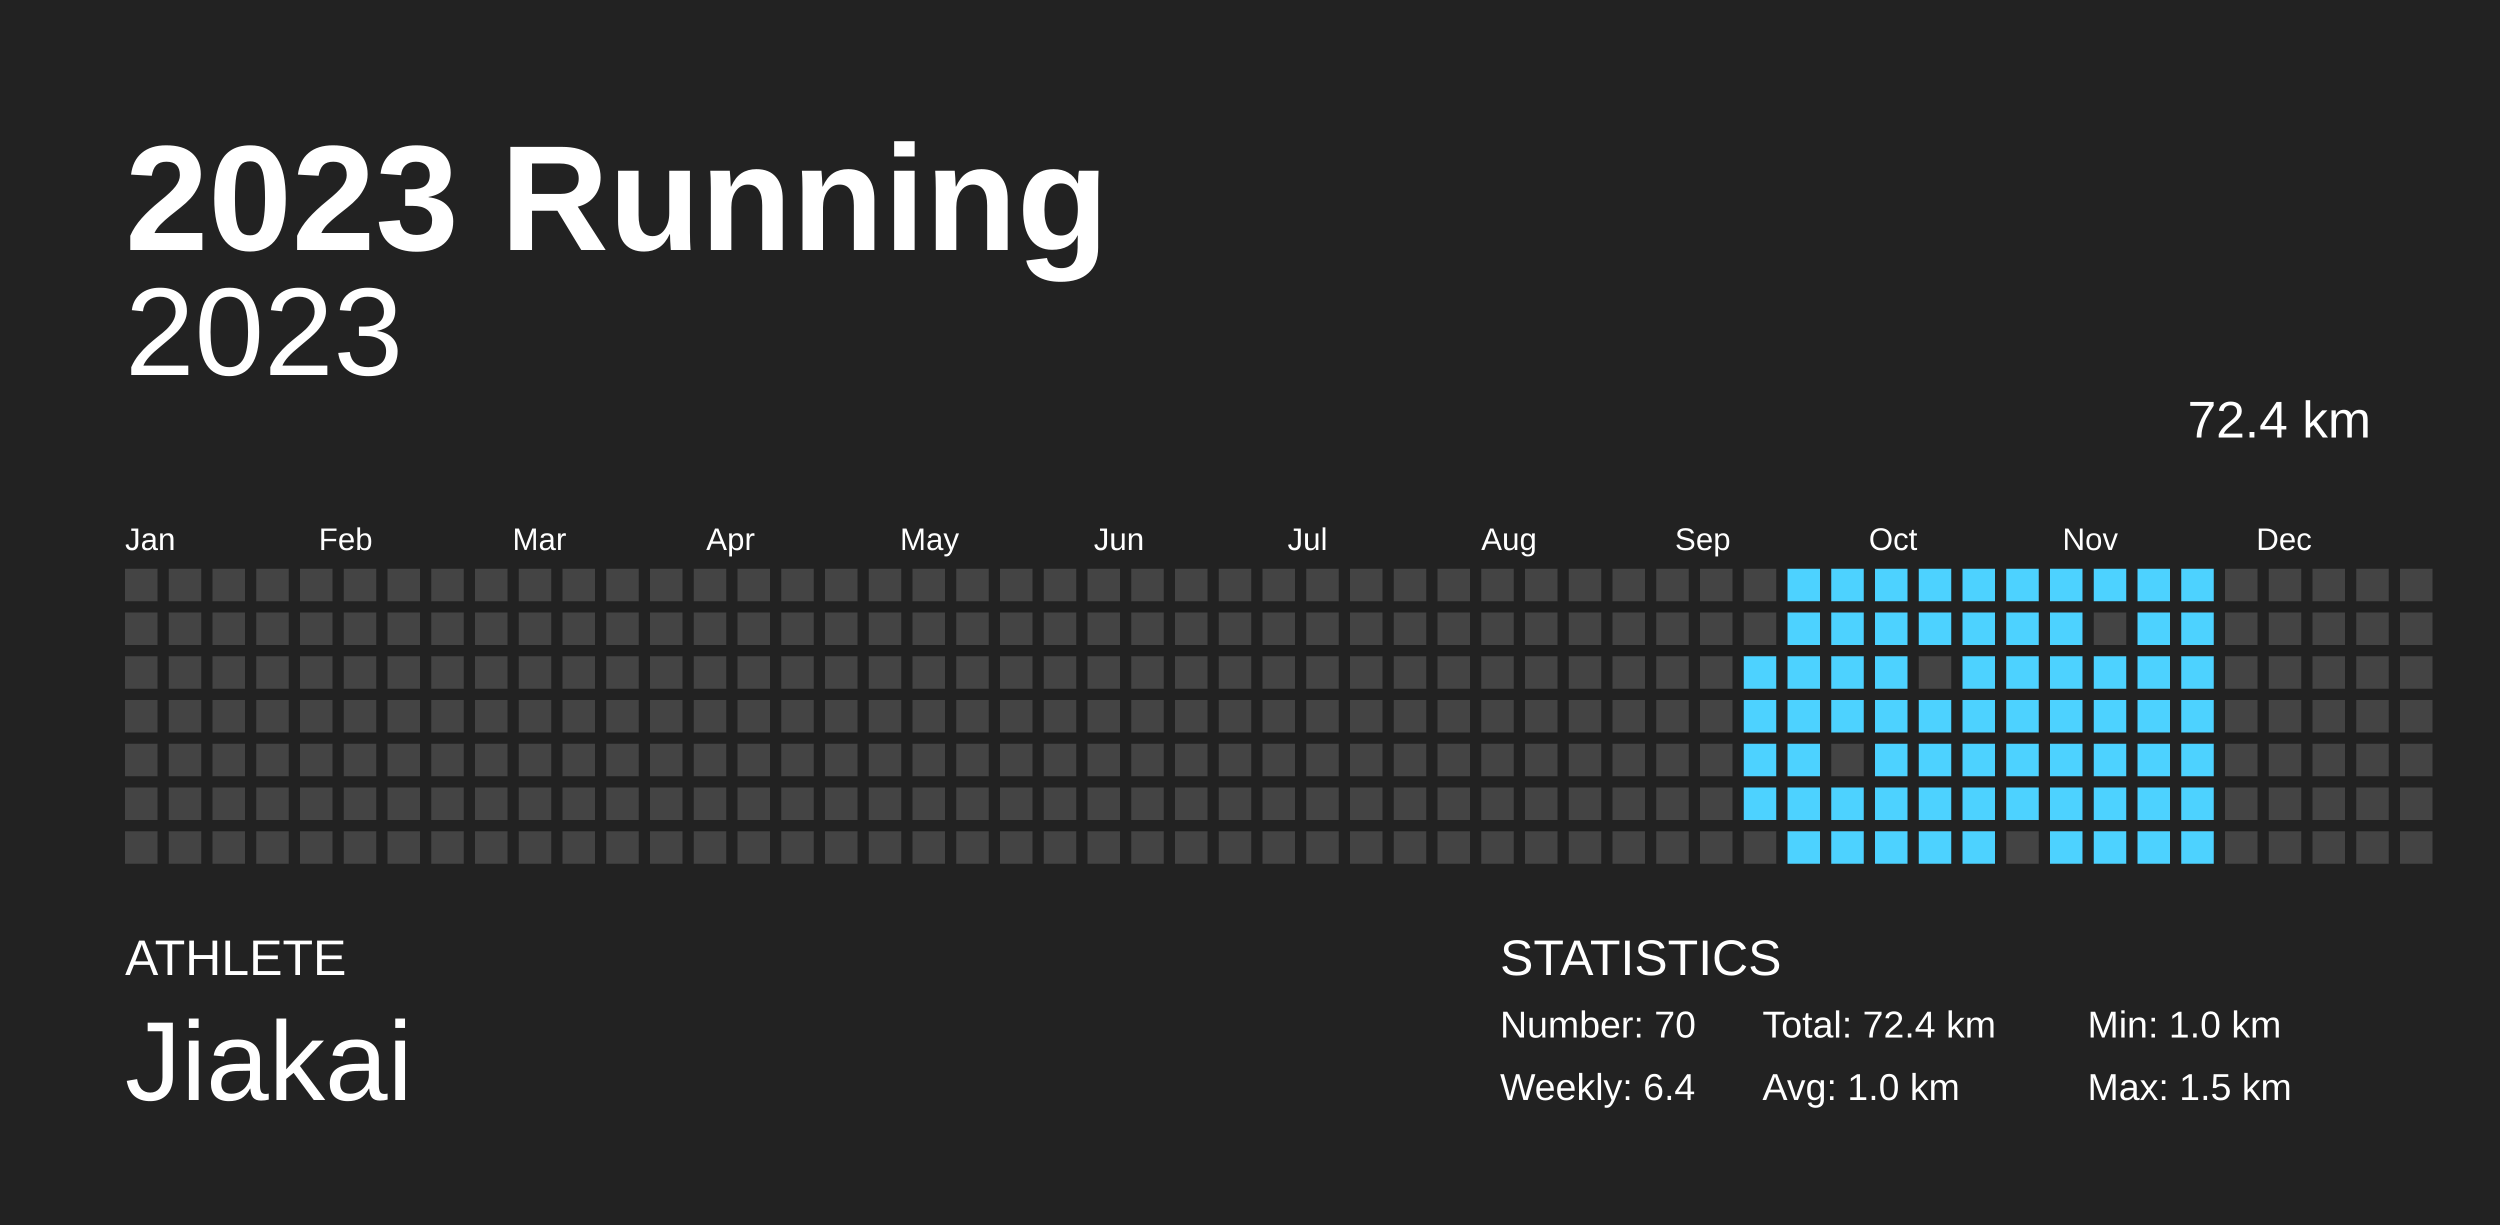
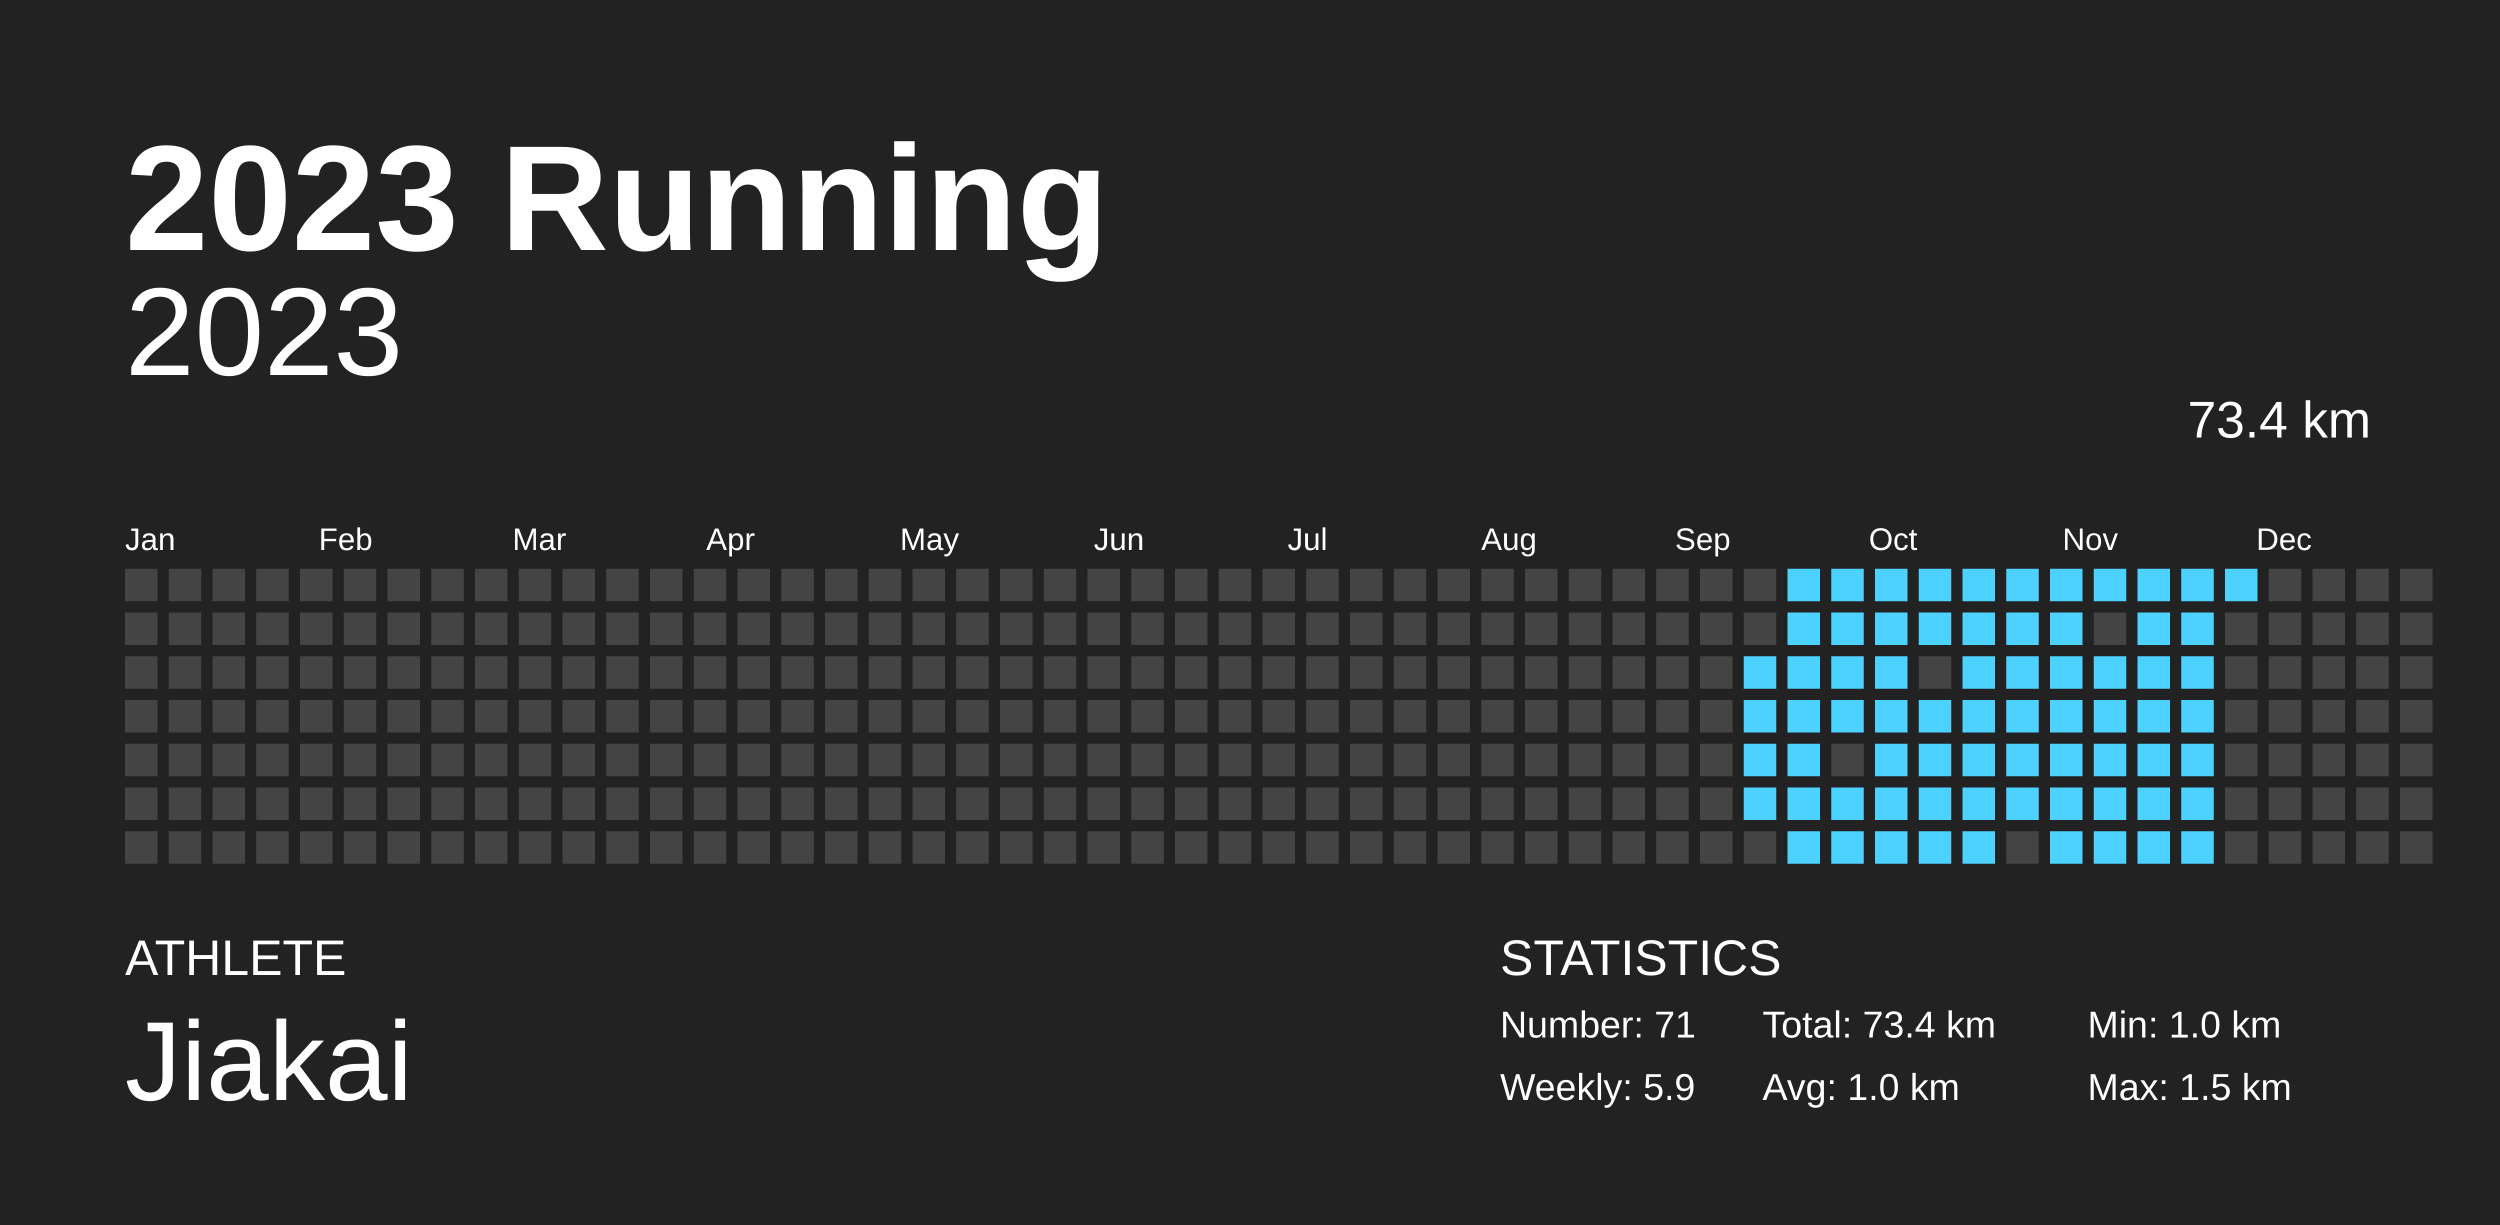
<svg xmlns="http://www.w3.org/2000/svg" baseProfile="full" height="98mm" version="1.1" viewBox="0,0,200,98" width="200mm">
  <defs />
  <rect fill="#222222" height="98" width="200" x="0" y="0" />
  <text fill="#FFFFFF" style="font-size:12px; font-family:Arial; font-weight:bold;" x="10" y="20">2023 Running</text>
  <text fill="#FFFFFF" style="font-size:4px; font-family:Arial" x="10" y="78">ATHLETE</text>
  <text fill="#FFFFFF" style="font-size:9px; font-family:Arial" x="10" y="88">Jiakai</text>
  <text fill="#FFFFFF" style="font-size:4px; font-family:Arial" x="120" y="78">STATISTICS</text>
-   <text fill="#FFFFFF" style="font-size:3px; font-family:Arial" x="120" y="83">Number: 70</text>
-   <text fill="#FFFFFF" style="font-size:3px; font-family:Arial" x="120" y="88">Weekly: 6.4</text>
-   <text fill="#FFFFFF" style="font-size:3px; font-family:Arial" x="141" y="83">Total: 72.4 km</text>
+   <text fill="#FFFFFF" style="font-size:3px; font-family:Arial" x="120" y="83">Number: 71</text>
+   <text fill="#FFFFFF" style="font-size:3px; font-family:Arial" x="120" y="88">Weekly: 5.9</text>
+   <text fill="#FFFFFF" style="font-size:3px; font-family:Arial" x="141" y="83">Total: 73.4 km</text>
  <text fill="#FFFFFF" style="font-size:3px; font-family:Arial" x="141" y="88">Avg: 1.0 km</text>
  <text fill="#FFFFFF" style="font-size:3px; font-family:Arial" x="167" y="83">Min: 1.0 km</text>
  <text fill="#FFFFFF" style="font-size:3px; font-family:Arial" x="167" y="88">Max: 1.5 km</text>
  <text alignment-baseline="hanging" fill="#FFFFFF" style="font-size:10.0px; font-family:Arial;" x="10" y="30">2023</text>
-   <text alignment-baseline="hanging" fill="#FFFFFF" style="font-size:4.125px; font-family:Arial;" x="175" y="35">72.4 km</text>
+   <text alignment-baseline="hanging" fill="#FFFFFF" style="font-size:4.125px; font-family:Arial;" x="175" y="35">73.4 km</text>
  <text fill="#FFFFFF" style="font-size:2.5px; font-family:Arial" x="10.0" y="44">Jan</text>
  <text fill="#FFFFFF" style="font-size:2.5px; font-family:Arial" x="25.5" y="44">Feb</text>
  <text fill="#FFFFFF" style="font-size:2.5px; font-family:Arial" x="41.0" y="44">Mar</text>
  <text fill="#FFFFFF" style="font-size:2.5px; font-family:Arial" x="56.5" y="44">Apr</text>
  <text fill="#FFFFFF" style="font-size:2.5px; font-family:Arial" x="72.0" y="44">May</text>
  <text fill="#FFFFFF" style="font-size:2.5px; font-family:Arial" x="87.5" y="44">Jun</text>
  <text fill="#FFFFFF" style="font-size:2.5px; font-family:Arial" x="103.0" y="44">Jul</text>
  <text fill="#FFFFFF" style="font-size:2.5px; font-family:Arial" x="118.5" y="44">Aug</text>
  <text fill="#FFFFFF" style="font-size:2.5px; font-family:Arial" x="134.0" y="44">Sep</text>
  <text fill="#FFFFFF" style="font-size:2.5px; font-family:Arial" x="149.5" y="44">Oct</text>
  <text fill="#FFFFFF" style="font-size:2.5px; font-family:Arial" x="165.0" y="44">Nov</text>
  <text fill="#FFFFFF" style="font-size:2.5px; font-family:Arial" x="180.5" y="44">Dec</text>
  <rect fill="#444444" height="2.6" width="2.6" x="10.0" y="45.5" />
  <rect fill="#444444" height="2.6" width="2.6" x="10.0" y="49.0" />
  <rect fill="#444444" height="2.6" width="2.6" x="10.0" y="52.5" />
  <rect fill="#444444" height="2.6" width="2.6" x="10.0" y="56.0" />
  <rect fill="#444444" height="2.6" width="2.6" x="10.0" y="59.5" />
  <rect fill="#444444" height="2.6" width="2.6" x="10.0" y="63.0" />
  <rect fill="#444444" height="2.6" width="2.6" x="10.0" y="66.5" />
  <rect fill="#444444" height="2.6" width="2.6" x="13.5" y="45.5" />
  <rect fill="#444444" height="2.6" width="2.6" x="13.5" y="49.0" />
  <rect fill="#444444" height="2.6" width="2.6" x="13.5" y="52.5" />
  <rect fill="#444444" height="2.6" width="2.6" x="13.5" y="56.0" />
  <rect fill="#444444" height="2.6" width="2.6" x="13.5" y="59.5" />
  <rect fill="#444444" height="2.6" width="2.6" x="13.5" y="63.0" />
  <rect fill="#444444" height="2.6" width="2.6" x="13.5" y="66.5" />
  <rect fill="#444444" height="2.6" width="2.6" x="17.0" y="45.5" />
  <rect fill="#444444" height="2.6" width="2.6" x="17.0" y="49.0" />
  <rect fill="#444444" height="2.6" width="2.6" x="17.0" y="52.5" />
  <rect fill="#444444" height="2.6" width="2.6" x="17.0" y="56.0" />
  <rect fill="#444444" height="2.6" width="2.6" x="17.0" y="59.5" />
  <rect fill="#444444" height="2.6" width="2.6" x="17.0" y="63.0" />
  <rect fill="#444444" height="2.6" width="2.6" x="17.0" y="66.5" />
  <rect fill="#444444" height="2.6" width="2.6" x="20.5" y="45.5" />
  <rect fill="#444444" height="2.6" width="2.6" x="20.5" y="49.0" />
  <rect fill="#444444" height="2.6" width="2.6" x="20.5" y="52.5" />
  <rect fill="#444444" height="2.6" width="2.6" x="20.5" y="56.0" />
  <rect fill="#444444" height="2.6" width="2.6" x="20.5" y="59.5" />
  <rect fill="#444444" height="2.6" width="2.6" x="20.5" y="63.0" />
  <rect fill="#444444" height="2.6" width="2.6" x="20.5" y="66.5" />
  <rect fill="#444444" height="2.6" width="2.6" x="24.0" y="45.5" />
  <rect fill="#444444" height="2.6" width="2.6" x="24.0" y="49.0" />
  <rect fill="#444444" height="2.6" width="2.6" x="24.0" y="52.5" />
  <rect fill="#444444" height="2.6" width="2.6" x="24.0" y="56.0" />
  <rect fill="#444444" height="2.6" width="2.6" x="24.0" y="59.5" />
  <rect fill="#444444" height="2.6" width="2.6" x="24.0" y="63.0" />
  <rect fill="#444444" height="2.6" width="2.6" x="24.0" y="66.5" />
  <rect fill="#444444" height="2.6" width="2.6" x="27.5" y="45.5" />
  <rect fill="#444444" height="2.6" width="2.6" x="27.5" y="49.0" />
  <rect fill="#444444" height="2.6" width="2.6" x="27.5" y="52.5" />
  <rect fill="#444444" height="2.6" width="2.6" x="27.5" y="56.0" />
  <rect fill="#444444" height="2.6" width="2.6" x="27.5" y="59.5" />
  <rect fill="#444444" height="2.6" width="2.6" x="27.5" y="63.0" />
  <rect fill="#444444" height="2.6" width="2.6" x="27.5" y="66.5" />
  <rect fill="#444444" height="2.6" width="2.6" x="31.0" y="45.5" />
  <rect fill="#444444" height="2.6" width="2.6" x="31.0" y="49.0" />
  <rect fill="#444444" height="2.6" width="2.6" x="31.0" y="52.5" />
  <rect fill="#444444" height="2.6" width="2.6" x="31.0" y="56.0" />
  <rect fill="#444444" height="2.6" width="2.6" x="31.0" y="59.5" />
  <rect fill="#444444" height="2.6" width="2.6" x="31.0" y="63.0" />
  <rect fill="#444444" height="2.6" width="2.6" x="31.0" y="66.5" />
  <rect fill="#444444" height="2.6" width="2.6" x="34.5" y="45.5" />
  <rect fill="#444444" height="2.6" width="2.6" x="34.5" y="49.0" />
  <rect fill="#444444" height="2.6" width="2.6" x="34.5" y="52.5" />
  <rect fill="#444444" height="2.6" width="2.6" x="34.5" y="56.0" />
  <rect fill="#444444" height="2.6" width="2.6" x="34.5" y="59.5" />
  <rect fill="#444444" height="2.6" width="2.6" x="34.5" y="63.0" />
  <rect fill="#444444" height="2.6" width="2.6" x="34.5" y="66.5" />
  <rect fill="#444444" height="2.6" width="2.6" x="38.0" y="45.5" />
  <rect fill="#444444" height="2.6" width="2.6" x="38.0" y="49.0" />
  <rect fill="#444444" height="2.6" width="2.6" x="38.0" y="52.5" />
  <rect fill="#444444" height="2.6" width="2.6" x="38.0" y="56.0" />
  <rect fill="#444444" height="2.6" width="2.6" x="38.0" y="59.5" />
  <rect fill="#444444" height="2.6" width="2.6" x="38.0" y="63.0" />
  <rect fill="#444444" height="2.6" width="2.6" x="38.0" y="66.5" />
  <rect fill="#444444" height="2.6" width="2.6" x="41.5" y="45.5" />
  <rect fill="#444444" height="2.6" width="2.6" x="41.5" y="49.0" />
  <rect fill="#444444" height="2.6" width="2.6" x="41.5" y="52.5" />
  <rect fill="#444444" height="2.6" width="2.6" x="41.5" y="56.0" />
  <rect fill="#444444" height="2.6" width="2.6" x="41.5" y="59.5" />
  <rect fill="#444444" height="2.6" width="2.6" x="41.5" y="63.0" />
  <rect fill="#444444" height="2.6" width="2.6" x="41.5" y="66.5" />
  <rect fill="#444444" height="2.6" width="2.6" x="45.0" y="45.5" />
  <rect fill="#444444" height="2.6" width="2.6" x="45.0" y="49.0" />
  <rect fill="#444444" height="2.6" width="2.6" x="45.0" y="52.5" />
  <rect fill="#444444" height="2.6" width="2.6" x="45.0" y="56.0" />
  <rect fill="#444444" height="2.6" width="2.6" x="45.0" y="59.5" />
  <rect fill="#444444" height="2.6" width="2.6" x="45.0" y="63.0" />
  <rect fill="#444444" height="2.6" width="2.6" x="45.0" y="66.5" />
  <rect fill="#444444" height="2.6" width="2.6" x="48.5" y="45.5" />
  <rect fill="#444444" height="2.6" width="2.6" x="48.5" y="49.0" />
  <rect fill="#444444" height="2.6" width="2.6" x="48.5" y="52.5" />
  <rect fill="#444444" height="2.6" width="2.6" x="48.5" y="56.0" />
  <rect fill="#444444" height="2.6" width="2.6" x="48.5" y="59.5" />
  <rect fill="#444444" height="2.6" width="2.6" x="48.5" y="63.0" />
  <rect fill="#444444" height="2.6" width="2.6" x="48.5" y="66.5" />
  <rect fill="#444444" height="2.6" width="2.6" x="52.0" y="45.5" />
  <rect fill="#444444" height="2.6" width="2.6" x="52.0" y="49.0" />
  <rect fill="#444444" height="2.6" width="2.6" x="52.0" y="52.5" />
  <rect fill="#444444" height="2.6" width="2.6" x="52.0" y="56.0" />
  <rect fill="#444444" height="2.6" width="2.6" x="52.0" y="59.5" />
  <rect fill="#444444" height="2.6" width="2.6" x="52.0" y="63.0" />
  <rect fill="#444444" height="2.6" width="2.6" x="52.0" y="66.5" />
  <rect fill="#444444" height="2.6" width="2.6" x="55.5" y="45.5" />
  <rect fill="#444444" height="2.6" width="2.6" x="55.5" y="49.0" />
  <rect fill="#444444" height="2.6" width="2.6" x="55.5" y="52.5" />
  <rect fill="#444444" height="2.6" width="2.6" x="55.5" y="56.0" />
  <rect fill="#444444" height="2.6" width="2.6" x="55.5" y="59.5" />
  <rect fill="#444444" height="2.6" width="2.6" x="55.5" y="63.0" />
  <rect fill="#444444" height="2.6" width="2.6" x="55.5" y="66.5" />
  <rect fill="#444444" height="2.6" width="2.6" x="59.0" y="45.5" />
  <rect fill="#444444" height="2.6" width="2.6" x="59.0" y="49.0" />
  <rect fill="#444444" height="2.6" width="2.6" x="59.0" y="52.5" />
  <rect fill="#444444" height="2.6" width="2.6" x="59.0" y="56.0" />
  <rect fill="#444444" height="2.6" width="2.6" x="59.0" y="59.5" />
  <rect fill="#444444" height="2.6" width="2.6" x="59.0" y="63.0" />
  <rect fill="#444444" height="2.6" width="2.6" x="59.0" y="66.5" />
  <rect fill="#444444" height="2.6" width="2.6" x="62.5" y="45.5" />
  <rect fill="#444444" height="2.6" width="2.6" x="62.5" y="49.0" />
  <rect fill="#444444" height="2.6" width="2.6" x="62.5" y="52.5" />
  <rect fill="#444444" height="2.6" width="2.6" x="62.5" y="56.0" />
  <rect fill="#444444" height="2.6" width="2.6" x="62.5" y="59.5" />
  <rect fill="#444444" height="2.6" width="2.6" x="62.5" y="63.0" />
  <rect fill="#444444" height="2.6" width="2.6" x="62.5" y="66.5" />
  <rect fill="#444444" height="2.6" width="2.6" x="66.0" y="45.5" />
  <rect fill="#444444" height="2.6" width="2.6" x="66.0" y="49.0" />
  <rect fill="#444444" height="2.6" width="2.6" x="66.0" y="52.5" />
  <rect fill="#444444" height="2.6" width="2.6" x="66.0" y="56.0" />
  <rect fill="#444444" height="2.6" width="2.6" x="66.0" y="59.5" />
  <rect fill="#444444" height="2.6" width="2.6" x="66.0" y="63.0" />
  <rect fill="#444444" height="2.6" width="2.6" x="66.0" y="66.5" />
  <rect fill="#444444" height="2.6" width="2.6" x="69.5" y="45.5" />
  <rect fill="#444444" height="2.6" width="2.6" x="69.5" y="49.0" />
  <rect fill="#444444" height="2.6" width="2.6" x="69.5" y="52.5" />
  <rect fill="#444444" height="2.6" width="2.6" x="69.5" y="56.0" />
  <rect fill="#444444" height="2.6" width="2.6" x="69.5" y="59.5" />
  <rect fill="#444444" height="2.6" width="2.6" x="69.5" y="63.0" />
  <rect fill="#444444" height="2.6" width="2.6" x="69.5" y="66.5" />
  <rect fill="#444444" height="2.6" width="2.6" x="73.0" y="45.5" />
  <rect fill="#444444" height="2.6" width="2.6" x="73.0" y="49.0" />
  <rect fill="#444444" height="2.6" width="2.6" x="73.0" y="52.5" />
  <rect fill="#444444" height="2.6" width="2.6" x="73.0" y="56.0" />
  <rect fill="#444444" height="2.6" width="2.6" x="73.0" y="59.5" />
  <rect fill="#444444" height="2.6" width="2.6" x="73.0" y="63.0" />
  <rect fill="#444444" height="2.6" width="2.6" x="73.0" y="66.5" />
  <rect fill="#444444" height="2.6" width="2.6" x="76.5" y="45.5" />
  <rect fill="#444444" height="2.6" width="2.6" x="76.5" y="49.0" />
  <rect fill="#444444" height="2.6" width="2.6" x="76.5" y="52.5" />
  <rect fill="#444444" height="2.6" width="2.6" x="76.5" y="56.0" />
  <rect fill="#444444" height="2.6" width="2.6" x="76.5" y="59.5" />
  <rect fill="#444444" height="2.6" width="2.6" x="76.5" y="63.0" />
  <rect fill="#444444" height="2.6" width="2.6" x="76.5" y="66.5" />
  <rect fill="#444444" height="2.6" width="2.6" x="80.0" y="45.5" />
  <rect fill="#444444" height="2.6" width="2.6" x="80.0" y="49.0" />
  <rect fill="#444444" height="2.6" width="2.6" x="80.0" y="52.5" />
  <rect fill="#444444" height="2.6" width="2.6" x="80.0" y="56.0" />
  <rect fill="#444444" height="2.6" width="2.6" x="80.0" y="59.5" />
  <rect fill="#444444" height="2.6" width="2.6" x="80.0" y="63.0" />
  <rect fill="#444444" height="2.6" width="2.6" x="80.0" y="66.5" />
  <rect fill="#444444" height="2.6" width="2.6" x="83.5" y="45.5" />
  <rect fill="#444444" height="2.6" width="2.6" x="83.5" y="49.0" />
  <rect fill="#444444" height="2.6" width="2.6" x="83.5" y="52.5" />
  <rect fill="#444444" height="2.6" width="2.6" x="83.5" y="56.0" />
  <rect fill="#444444" height="2.6" width="2.6" x="83.5" y="59.5" />
  <rect fill="#444444" height="2.6" width="2.6" x="83.5" y="63.0" />
  <rect fill="#444444" height="2.6" width="2.6" x="83.5" y="66.5" />
  <rect fill="#444444" height="2.6" width="2.6" x="87.0" y="45.5" />
  <rect fill="#444444" height="2.6" width="2.6" x="87.0" y="49.0" />
  <rect fill="#444444" height="2.6" width="2.6" x="87.0" y="52.5" />
  <rect fill="#444444" height="2.6" width="2.6" x="87.0" y="56.0" />
  <rect fill="#444444" height="2.6" width="2.6" x="87.0" y="59.5" />
  <rect fill="#444444" height="2.6" width="2.6" x="87.0" y="63.0" />
  <rect fill="#444444" height="2.6" width="2.6" x="87.0" y="66.5" />
  <rect fill="#444444" height="2.6" width="2.6" x="90.5" y="45.5" />
  <rect fill="#444444" height="2.6" width="2.6" x="90.5" y="49.0" />
  <rect fill="#444444" height="2.6" width="2.6" x="90.5" y="52.5" />
  <rect fill="#444444" height="2.6" width="2.6" x="90.5" y="56.0" />
  <rect fill="#444444" height="2.6" width="2.6" x="90.5" y="59.5" />
  <rect fill="#444444" height="2.6" width="2.6" x="90.5" y="63.0" />
  <rect fill="#444444" height="2.6" width="2.6" x="90.5" y="66.5" />
  <rect fill="#444444" height="2.6" width="2.6" x="94.0" y="45.5" />
  <rect fill="#444444" height="2.6" width="2.6" x="94.0" y="49.0" />
  <rect fill="#444444" height="2.6" width="2.6" x="94.0" y="52.5" />
  <rect fill="#444444" height="2.6" width="2.6" x="94.0" y="56.0" />
  <rect fill="#444444" height="2.6" width="2.6" x="94.0" y="59.5" />
  <rect fill="#444444" height="2.6" width="2.6" x="94.0" y="63.0" />
  <rect fill="#444444" height="2.6" width="2.6" x="94.0" y="66.5" />
  <rect fill="#444444" height="2.6" width="2.6" x="97.5" y="45.5" />
  <rect fill="#444444" height="2.6" width="2.6" x="97.5" y="49.0" />
  <rect fill="#444444" height="2.6" width="2.6" x="97.5" y="52.5" />
  <rect fill="#444444" height="2.6" width="2.6" x="97.5" y="56.0" />
  <rect fill="#444444" height="2.6" width="2.6" x="97.5" y="59.5" />
  <rect fill="#444444" height="2.6" width="2.6" x="97.5" y="63.0" />
  <rect fill="#444444" height="2.6" width="2.6" x="97.5" y="66.5" />
  <rect fill="#444444" height="2.6" width="2.6" x="101.0" y="45.5" />
  <rect fill="#444444" height="2.6" width="2.6" x="101.0" y="49.0" />
  <rect fill="#444444" height="2.6" width="2.6" x="101.0" y="52.5" />
  <rect fill="#444444" height="2.6" width="2.6" x="101.0" y="56.0" />
  <rect fill="#444444" height="2.6" width="2.6" x="101.0" y="59.5" />
  <rect fill="#444444" height="2.6" width="2.6" x="101.0" y="63.0" />
  <rect fill="#444444" height="2.6" width="2.6" x="101.0" y="66.5" />
  <rect fill="#444444" height="2.6" width="2.6" x="104.5" y="45.5" />
  <rect fill="#444444" height="2.6" width="2.6" x="104.5" y="49.0" />
  <rect fill="#444444" height="2.6" width="2.6" x="104.5" y="52.5" />
  <rect fill="#444444" height="2.6" width="2.6" x="104.5" y="56.0" />
  <rect fill="#444444" height="2.6" width="2.6" x="104.5" y="59.5" />
  <rect fill="#444444" height="2.6" width="2.6" x="104.5" y="63.0" />
  <rect fill="#444444" height="2.6" width="2.6" x="104.5" y="66.5" />
  <rect fill="#444444" height="2.6" width="2.6" x="108.0" y="45.5" />
  <rect fill="#444444" height="2.6" width="2.6" x="108.0" y="49.0" />
  <rect fill="#444444" height="2.6" width="2.6" x="108.0" y="52.5" />
  <rect fill="#444444" height="2.6" width="2.6" x="108.0" y="56.0" />
  <rect fill="#444444" height="2.6" width="2.6" x="108.0" y="59.5" />
  <rect fill="#444444" height="2.6" width="2.6" x="108.0" y="63.0" />
  <rect fill="#444444" height="2.6" width="2.6" x="108.0" y="66.5" />
  <rect fill="#444444" height="2.6" width="2.6" x="111.5" y="45.5" />
  <rect fill="#444444" height="2.6" width="2.6" x="111.5" y="49.0" />
  <rect fill="#444444" height="2.6" width="2.6" x="111.5" y="52.5" />
  <rect fill="#444444" height="2.6" width="2.6" x="111.5" y="56.0" />
  <rect fill="#444444" height="2.6" width="2.6" x="111.5" y="59.5" />
  <rect fill="#444444" height="2.6" width="2.6" x="111.5" y="63.0" />
  <rect fill="#444444" height="2.6" width="2.6" x="111.5" y="66.5" />
  <rect fill="#444444" height="2.6" width="2.6" x="115.0" y="45.5" />
  <rect fill="#444444" height="2.6" width="2.6" x="115.0" y="49.0" />
  <rect fill="#444444" height="2.6" width="2.6" x="115.0" y="52.5" />
  <rect fill="#444444" height="2.6" width="2.6" x="115.0" y="56.0" />
  <rect fill="#444444" height="2.6" width="2.6" x="115.0" y="59.5" />
  <rect fill="#444444" height="2.6" width="2.6" x="115.0" y="63.0" />
  <rect fill="#444444" height="2.6" width="2.6" x="115.0" y="66.5" />
  <rect fill="#444444" height="2.6" width="2.6" x="118.5" y="45.5" />
  <rect fill="#444444" height="2.6" width="2.6" x="118.5" y="49.0" />
  <rect fill="#444444" height="2.6" width="2.6" x="118.5" y="52.5" />
  <rect fill="#444444" height="2.6" width="2.6" x="118.5" y="56.0" />
  <rect fill="#444444" height="2.6" width="2.6" x="118.5" y="59.5" />
  <rect fill="#444444" height="2.6" width="2.6" x="118.5" y="63.0" />
  <rect fill="#444444" height="2.6" width="2.6" x="118.5" y="66.5" />
  <rect fill="#444444" height="2.6" width="2.6" x="122.0" y="45.5" />
  <rect fill="#444444" height="2.6" width="2.6" x="122.0" y="49.0" />
  <rect fill="#444444" height="2.6" width="2.6" x="122.0" y="52.5" />
  <rect fill="#444444" height="2.6" width="2.6" x="122.0" y="56.0" />
  <rect fill="#444444" height="2.6" width="2.6" x="122.0" y="59.5" />
  <rect fill="#444444" height="2.6" width="2.6" x="122.0" y="63.0" />
  <rect fill="#444444" height="2.6" width="2.6" x="122.0" y="66.5" />
  <rect fill="#444444" height="2.6" width="2.6" x="125.5" y="45.5" />
  <rect fill="#444444" height="2.6" width="2.6" x="125.5" y="49.0" />
  <rect fill="#444444" height="2.6" width="2.6" x="125.5" y="52.5" />
  <rect fill="#444444" height="2.6" width="2.6" x="125.5" y="56.0" />
  <rect fill="#444444" height="2.6" width="2.6" x="125.5" y="59.5" />
  <rect fill="#444444" height="2.6" width="2.6" x="125.5" y="63.0" />
  <rect fill="#444444" height="2.6" width="2.6" x="125.5" y="66.5" />
  <rect fill="#444444" height="2.6" width="2.6" x="129.0" y="45.5" />
  <rect fill="#444444" height="2.6" width="2.6" x="129.0" y="49.0" />
  <rect fill="#444444" height="2.6" width="2.6" x="129.0" y="52.5" />
  <rect fill="#444444" height="2.6" width="2.6" x="129.0" y="56.0" />
  <rect fill="#444444" height="2.6" width="2.6" x="129.0" y="59.5" />
  <rect fill="#444444" height="2.6" width="2.6" x="129.0" y="63.0" />
  <rect fill="#444444" height="2.6" width="2.6" x="129.0" y="66.5" />
  <rect fill="#444444" height="2.6" width="2.6" x="132.5" y="45.5" />
  <rect fill="#444444" height="2.6" width="2.6" x="132.5" y="49.0" />
  <rect fill="#444444" height="2.6" width="2.6" x="132.5" y="52.5" />
  <rect fill="#444444" height="2.6" width="2.6" x="132.5" y="56.0" />
  <rect fill="#444444" height="2.6" width="2.6" x="132.5" y="59.5" />
  <rect fill="#444444" height="2.6" width="2.6" x="132.5" y="63.0" />
  <rect fill="#444444" height="2.6" width="2.6" x="132.5" y="66.5" />
  <rect fill="#444444" height="2.6" width="2.6" x="136.0" y="45.5" />
  <rect fill="#444444" height="2.6" width="2.6" x="136.0" y="49.0" />
  <rect fill="#444444" height="2.6" width="2.6" x="136.0" y="52.5" />
  <rect fill="#444444" height="2.6" width="2.6" x="136.0" y="56.0" />
  <rect fill="#444444" height="2.6" width="2.6" x="136.0" y="59.5" />
  <rect fill="#444444" height="2.6" width="2.6" x="136.0" y="63.0" />
  <rect fill="#444444" height="2.6" width="2.6" x="136.0" y="66.5" />
  <rect fill="#444444" height="2.6" width="2.6" x="139.5" y="45.5" />
  <rect fill="#444444" height="2.6" width="2.6" x="139.5" y="49.0" />
  <rect fill="#4dd2ff" height="2.6" width="2.6" x="139.5" y="52.5" />
  <rect fill="#4dd2ff" height="2.6" width="2.6" x="139.5" y="56.0" />
  <rect fill="#4dd2ff" height="2.6" width="2.6" x="139.5" y="59.5" />
  <rect fill="#4dd2ff" height="2.6" width="2.6" x="139.5" y="63.0" />
  <rect fill="#444444" height="2.6" width="2.6" x="139.5" y="66.5" />
  <rect fill="#4dd2ff" height="2.6" width="2.6" x="143.0" y="45.5" />
  <rect fill="#4dd2ff" height="2.6" width="2.6" x="143.0" y="49.0" />
  <rect fill="#4dd2ff" height="2.6" width="2.6" x="143.0" y="52.5" />
  <rect fill="#4dd2ff" height="2.6" width="2.6" x="143.0" y="56.0" />
  <rect fill="#4dd2ff" height="2.6" width="2.6" x="143.0" y="59.5" />
  <rect fill="#4dd2ff" height="2.6" width="2.6" x="143.0" y="63.0" />
  <rect fill="#4dd2ff" height="2.6" width="2.6" x="143.0" y="66.5" />
  <rect fill="#4dd2ff" height="2.6" width="2.6" x="146.5" y="45.5" />
  <rect fill="#4dd2ff" height="2.6" width="2.6" x="146.5" y="49.0" />
  <rect fill="#4dd2ff" height="2.6" width="2.6" x="146.5" y="52.5" />
  <rect fill="#4dd2ff" height="2.6" width="2.6" x="146.5" y="56.0" />
  <rect fill="#444444" height="2.6" width="2.6" x="146.5" y="59.5" />
  <rect fill="#4dd2ff" height="2.6" width="2.6" x="146.5" y="63.0" />
  <rect fill="#4dd2ff" height="2.6" width="2.6" x="146.5" y="66.5" />
  <rect fill="#4dd2ff" height="2.6" width="2.6" x="150.0" y="45.5" />
  <rect fill="#4dd2ff" height="2.6" width="2.6" x="150.0" y="49.0" />
  <rect fill="#4dd2ff" height="2.6" width="2.6" x="150.0" y="52.5" />
  <rect fill="#4dd2ff" height="2.6" width="2.6" x="150.0" y="56.0" />
  <rect fill="#4dd2ff" height="2.6" width="2.6" x="150.0" y="59.5" />
  <rect fill="#4dd2ff" height="2.6" width="2.6" x="150.0" y="63.0" />
  <rect fill="#4dd2ff" height="2.6" width="2.6" x="150.0" y="66.5" />
  <rect fill="#4dd2ff" height="2.6" width="2.6" x="153.5" y="45.5" />
  <rect fill="#4dd2ff" height="2.6" width="2.6" x="153.5" y="49.0" />
  <rect fill="#444444" height="2.6" width="2.6" x="153.5" y="52.5" />
  <rect fill="#4dd2ff" height="2.6" width="2.6" x="153.5" y="56.0" />
  <rect fill="#4dd2ff" height="2.6" width="2.6" x="153.5" y="59.5" />
  <rect fill="#4dd2ff" height="2.6" width="2.6" x="153.5" y="63.0" />
  <rect fill="#4dd2ff" height="2.6" width="2.6" x="153.5" y="66.5" />
  <rect fill="#4dd2ff" height="2.6" width="2.6" x="157.0" y="45.5" />
  <rect fill="#4dd2ff" height="2.6" width="2.6" x="157.0" y="49.0" />
  <rect fill="#4dd2ff" height="2.6" width="2.6" x="157.0" y="52.5" />
  <rect fill="#4dd2ff" height="2.6" width="2.6" x="157.0" y="56.0" />
  <rect fill="#4dd2ff" height="2.6" width="2.6" x="157.0" y="59.5" />
  <rect fill="#4dd2ff" height="2.6" width="2.6" x="157.0" y="63.0" />
  <rect fill="#4dd2ff" height="2.6" width="2.6" x="157.0" y="66.5" />
  <rect fill="#4dd2ff" height="2.6" width="2.6" x="160.5" y="45.5" />
  <rect fill="#4dd2ff" height="2.6" width="2.6" x="160.5" y="49.0" />
  <rect fill="#4dd2ff" height="2.6" width="2.6" x="160.5" y="52.5" />
  <rect fill="#4dd2ff" height="2.6" width="2.6" x="160.5" y="56.0" />
  <rect fill="#4dd2ff" height="2.6" width="2.6" x="160.5" y="59.5" />
  <rect fill="#4dd2ff" height="2.6" width="2.6" x="160.5" y="63.0" />
  <rect fill="#444444" height="2.6" width="2.6" x="160.5" y="66.5" />
  <rect fill="#4dd2ff" height="2.6" width="2.6" x="164.0" y="45.5" />
  <rect fill="#4dd2ff" height="2.6" width="2.6" x="164.0" y="49.0" />
  <rect fill="#4dd2ff" height="2.6" width="2.6" x="164.0" y="52.5" />
  <rect fill="#4dd2ff" height="2.6" width="2.6" x="164.0" y="56.0" />
  <rect fill="#4dd2ff" height="2.6" width="2.6" x="164.0" y="59.5" />
  <rect fill="#4dd2ff" height="2.6" width="2.6" x="164.0" y="63.0" />
  <rect fill="#4dd2ff" height="2.6" width="2.6" x="164.0" y="66.5" />
  <rect fill="#4dd2ff" height="2.6" width="2.6" x="167.5" y="45.5" />
  <rect fill="#444444" height="2.6" width="2.6" x="167.5" y="49.0" />
  <rect fill="#4dd2ff" height="2.6" width="2.6" x="167.5" y="52.5" />
  <rect fill="#4dd2ff" height="2.6" width="2.6" x="167.5" y="56.0" />
  <rect fill="#4dd2ff" height="2.6" width="2.6" x="167.5" y="59.5" />
  <rect fill="#4dd2ff" height="2.6" width="2.6" x="167.5" y="63.0" />
  <rect fill="#4dd2ff" height="2.6" width="2.6" x="167.5" y="66.5" />
  <rect fill="#4dd2ff" height="2.6" width="2.6" x="171.0" y="45.5" />
  <rect fill="#4dd2ff" height="2.6" width="2.6" x="171.0" y="49.0" />
  <rect fill="#4dd2ff" height="2.6" width="2.6" x="171.0" y="52.5" />
  <rect fill="#4dd2ff" height="2.6" width="2.6" x="171.0" y="56.0" />
  <rect fill="#4dd2ff" height="2.6" width="2.6" x="171.0" y="59.5" />
  <rect fill="#4dd2ff" height="2.6" width="2.6" x="171.0" y="63.0" />
  <rect fill="#4dd2ff" height="2.6" width="2.6" x="171.0" y="66.5" />
  <rect fill="#4dd2ff" height="2.6" width="2.6" x="174.5" y="45.5" />
  <rect fill="#4dd2ff" height="2.6" width="2.6" x="174.5" y="49.0" />
  <rect fill="#4dd2ff" height="2.6" width="2.6" x="174.5" y="52.5" />
  <rect fill="#4dd2ff" height="2.6" width="2.6" x="174.5" y="56.0" />
  <rect fill="#4dd2ff" height="2.6" width="2.6" x="174.5" y="59.5" />
  <rect fill="#4dd2ff" height="2.6" width="2.6" x="174.5" y="63.0" />
  <rect fill="#4dd2ff" height="2.6" width="2.6" x="174.5" y="66.5" />
-   <rect fill="#444444" height="2.6" width="2.6" x="178.0" y="45.5" />
+   <rect fill="#4dd2ff" height="2.6" width="2.6" x="178.0" y="45.5" />
  <rect fill="#444444" height="2.6" width="2.6" x="178.0" y="49.0" />
  <rect fill="#444444" height="2.6" width="2.6" x="178.0" y="52.5" />
  <rect fill="#444444" height="2.6" width="2.6" x="178.0" y="56.0" />
  <rect fill="#444444" height="2.6" width="2.6" x="178.0" y="59.5" />
  <rect fill="#444444" height="2.6" width="2.6" x="178.0" y="63.0" />
  <rect fill="#444444" height="2.6" width="2.6" x="178.0" y="66.5" />
  <rect fill="#444444" height="2.6" width="2.6" x="181.5" y="45.5" />
  <rect fill="#444444" height="2.6" width="2.6" x="181.5" y="49.0" />
  <rect fill="#444444" height="2.6" width="2.6" x="181.5" y="52.5" />
  <rect fill="#444444" height="2.6" width="2.6" x="181.5" y="56.0" />
  <rect fill="#444444" height="2.6" width="2.6" x="181.5" y="59.5" />
  <rect fill="#444444" height="2.6" width="2.6" x="181.5" y="63.0" />
  <rect fill="#444444" height="2.6" width="2.6" x="181.5" y="66.5" />
  <rect fill="#444444" height="2.6" width="2.6" x="185.0" y="45.5" />
  <rect fill="#444444" height="2.6" width="2.6" x="185.0" y="49.0" />
  <rect fill="#444444" height="2.6" width="2.6" x="185.0" y="52.5" />
  <rect fill="#444444" height="2.6" width="2.6" x="185.0" y="56.0" />
  <rect fill="#444444" height="2.6" width="2.6" x="185.0" y="59.5" />
  <rect fill="#444444" height="2.6" width="2.6" x="185.0" y="63.0" />
  <rect fill="#444444" height="2.6" width="2.6" x="185.0" y="66.5" />
  <rect fill="#444444" height="2.6" width="2.6" x="188.5" y="45.5" />
  <rect fill="#444444" height="2.6" width="2.6" x="188.5" y="49.0" />
  <rect fill="#444444" height="2.6" width="2.6" x="188.5" y="52.5" />
  <rect fill="#444444" height="2.6" width="2.6" x="188.5" y="56.0" />
  <rect fill="#444444" height="2.6" width="2.6" x="188.5" y="59.5" />
  <rect fill="#444444" height="2.6" width="2.6" x="188.5" y="63.0" />
  <rect fill="#444444" height="2.6" width="2.6" x="188.5" y="66.5" />
  <rect fill="#444444" height="2.6" width="2.6" x="192.0" y="45.5" />
  <rect fill="#444444" height="2.6" width="2.6" x="192.0" y="49.0" />
  <rect fill="#444444" height="2.6" width="2.6" x="192.0" y="52.5" />
  <rect fill="#444444" height="2.6" width="2.6" x="192.0" y="56.0" />
  <rect fill="#444444" height="2.6" width="2.6" x="192.0" y="59.5" />
  <rect fill="#444444" height="2.6" width="2.6" x="192.0" y="63.0" />
  <rect fill="#444444" height="2.6" width="2.6" x="192.0" y="66.5" />
</svg>
